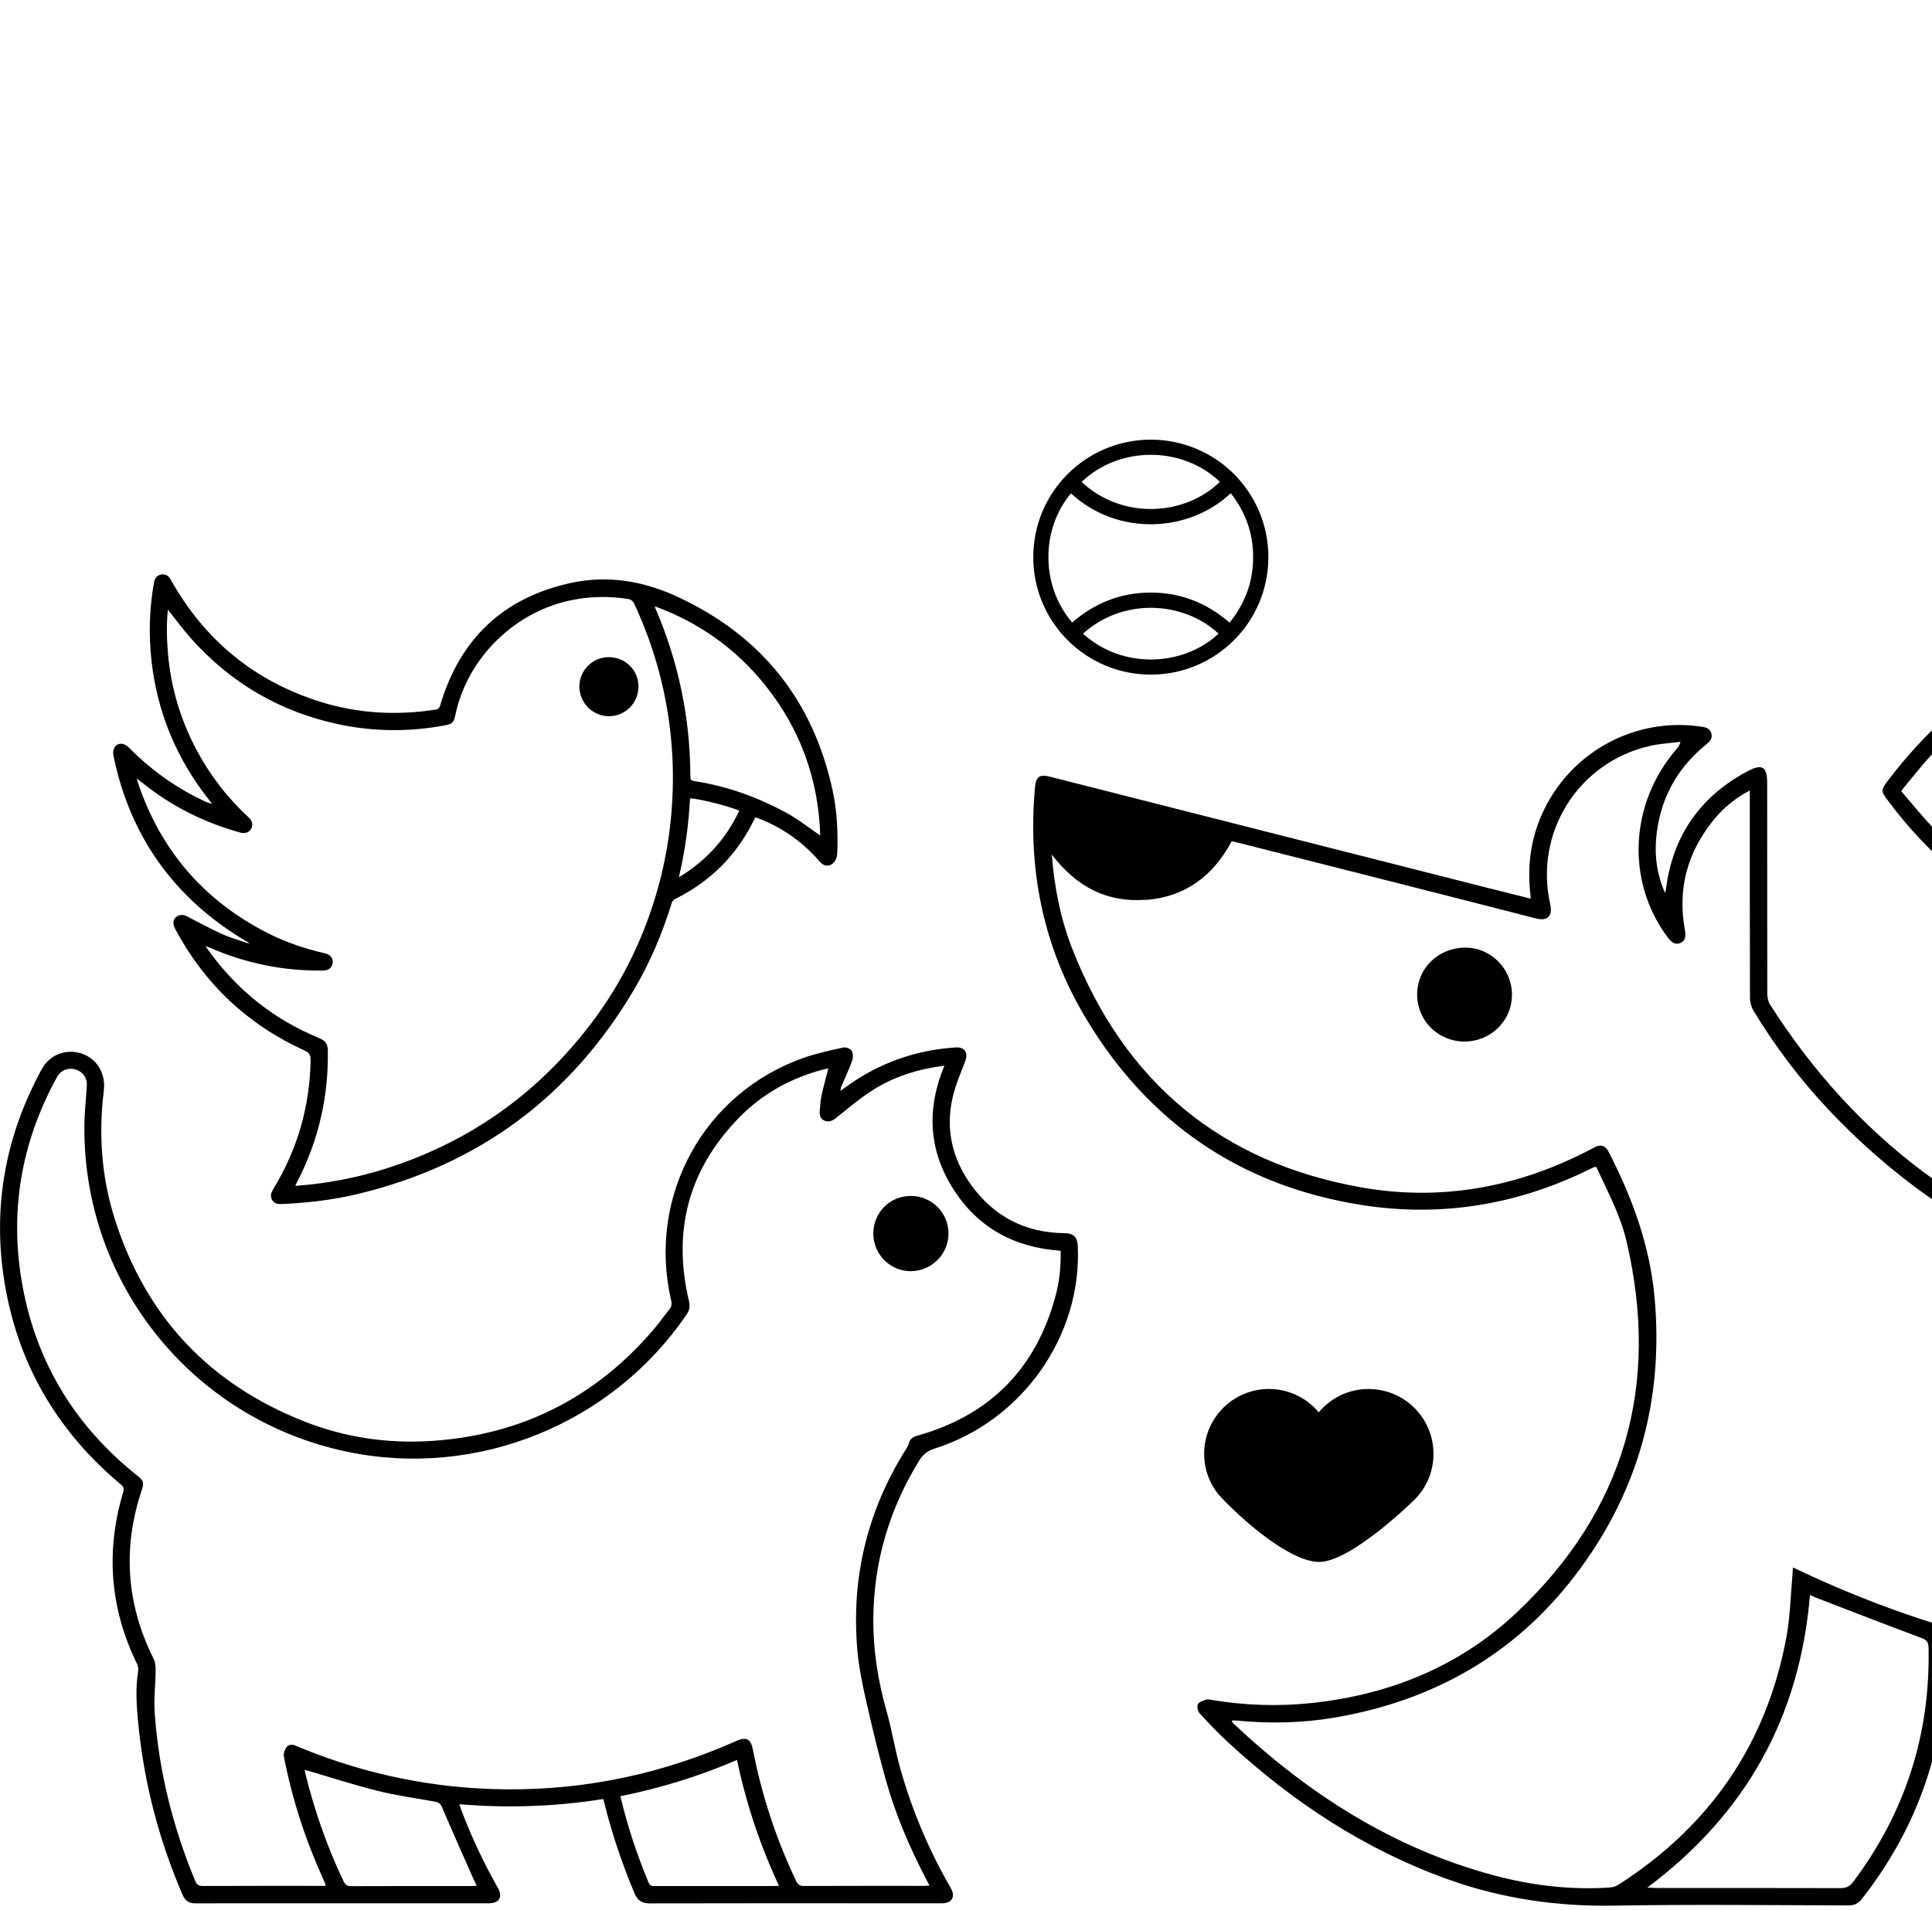
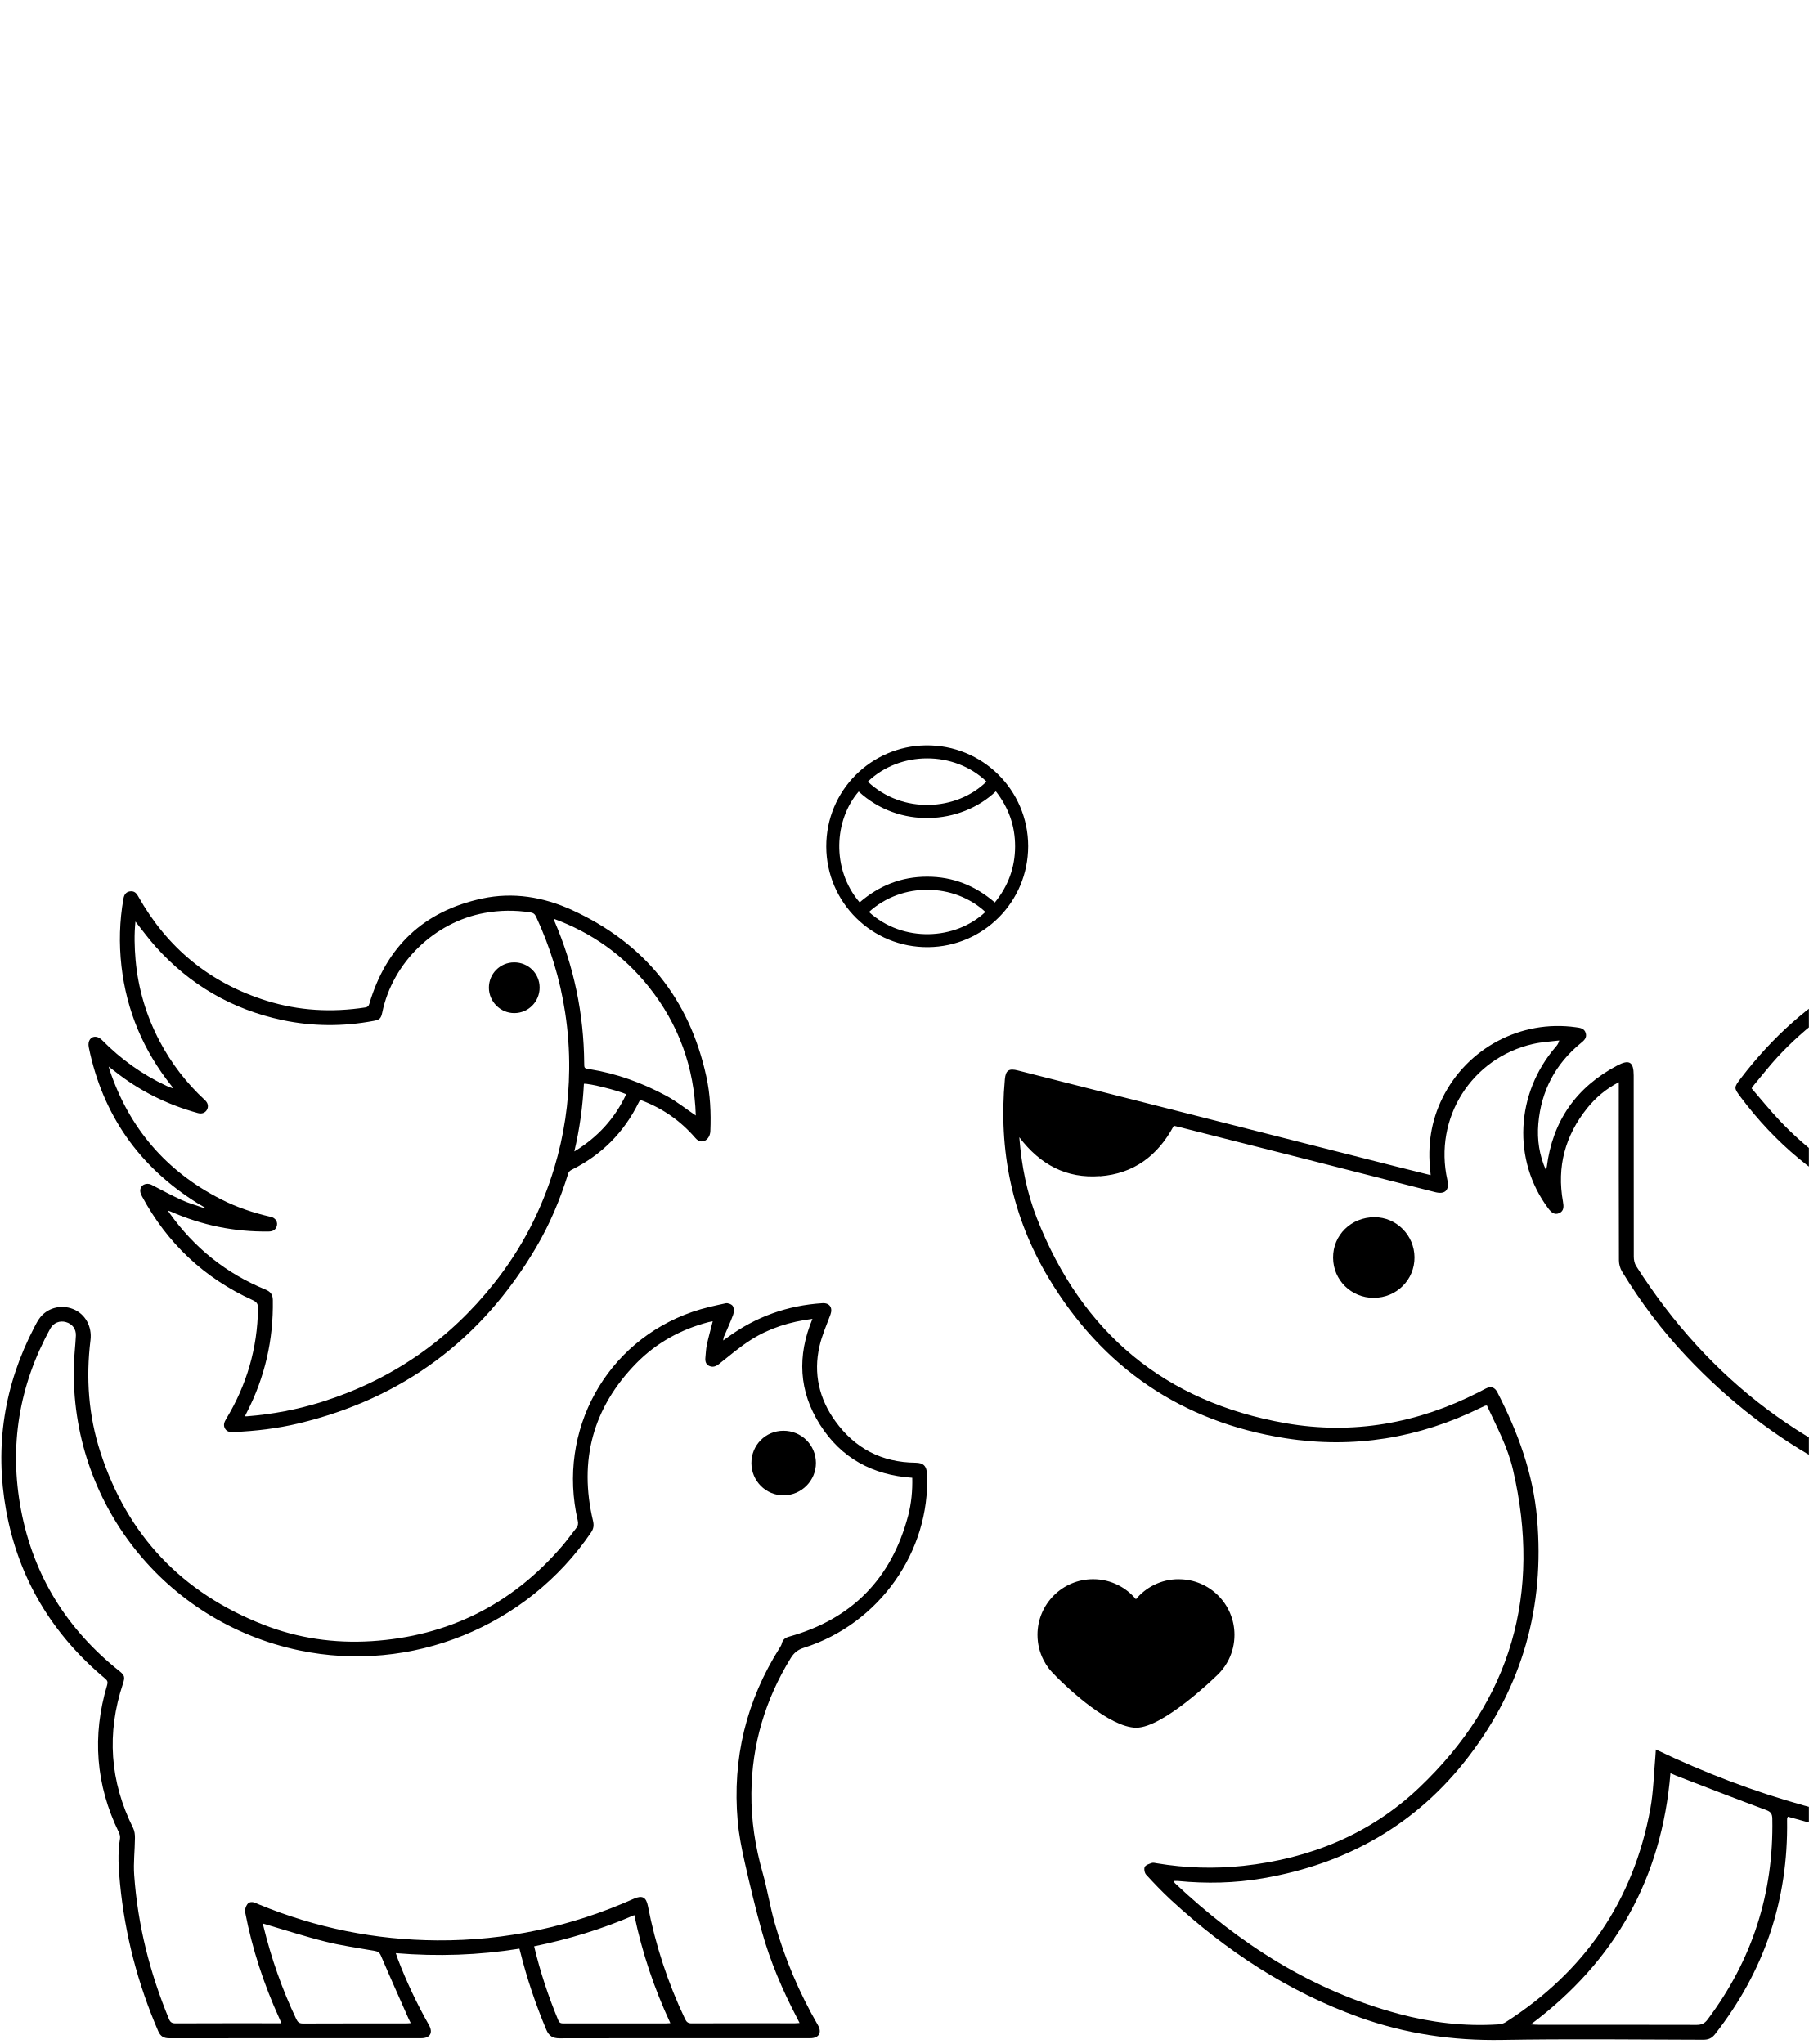
- <svg xmlns="http://www.w3.org/2000/svg" xmlns:xlink="http://www.w3.org/1999/xlink" version="1.1" id="a" x="0px" y="0px" viewBox="0 0 344 340.11" style="enable-background:new 0 0 344 340.11;" xml:space="preserve">
+ <svg xmlns="http://www.w3.org/2000/svg" xmlns:xlink="http://www.w3.org/1999/xlink" version="1.1" id="a" x="0px" y="0px" viewBox="0 0 375 423.85" style="enable-background:new 0 0 375 423.85;" xml:space="preserve">
  <style type="text/css">
- 	.st0{clip-path:url(#SVGID_00000034068780428262011100000013435575418473012619_);}
+ 	.st0{clip-path:url(#SVGID_00000016059317166326386980000014980216725258805434_);}
</style>
  <g>
    <defs>
-       <rect id="SVGID_1_" x="-31" y="-154.11" width="375" height="812" />
+       <rect id="SVGID_1_" y="-213.72" width="375" height="812" />
    </defs>
-     <clipPath id="SVGID_00000088828347543373700520000015820428299815222711_">
+     <clipPath id="SVGID_00000029723853289362638060000015111960292513788327_">
      <use xlink:href="#SVGID_1_" style="overflow:visible;" />
    </clipPath>
-     <path style="clip-path:url(#SVGID_00000088828347543373700520000015820428299815222711_);" d="M243.69,247.36   c-1.85,0-3.59,0.43-5.14,1.2c-1.44,0.72-2.72,1.73-3.74,2.96c-1-1.2-2.24-2.2-3.65-2.91c-1.57-0.8-3.34-1.25-5.22-1.25   c-6.37,0-11.54,5.17-11.54,11.54c0,1.88,0.45,3.66,1.25,5.22c0.31,0.61,0.68,1.19,1.09,1.74c0.64,0.85,2.75,2.92,3.58,3.64   c0,0,8.95,8.66,14.57,8.66s16.53-10.67,16.53-10.67c0.3-0.27,0.59-0.56,0.86-0.86c0.7-0.77,1.29-1.64,1.76-2.58   c0.77-1.55,1.2-3.29,1.2-5.14c0-6.37-5.17-11.54-11.54-11.54L243.69,247.36z" />
-     <g style="clip-path:url(#SVGID_00000088828347543373700520000015820428299815222711_);">
-       <path d="M296.63,158.36c1.2-9.56,6.12-16.55,14.6-21.05c2.52-1.33,3.42-0.76,3.42,2.05c0,12.53,0,25.07,0.02,37.6    c0,0.65,0.15,1.41,0.5,1.95c15.13,23.73,36.13,39.66,63.29,47.26c15.75,4.41,31.77,5.17,47.8,2.05    c32.71-6.38,57.45-24.18,74.23-52.94c6.23-10.68,10.19-22.25,12.29-34.45c0.18-1.06,0.54-1.87,1.78-1.79    c0.98,0.06,1.48,0.92,1.39,2.28c-0.17,2.6-0.17,5.23-0.55,7.8c-1.21,8.07-2.2,16.19-3.92,24.15    c-4.79,22.09-13.15,42.74-25.64,61.66c-0.35,0.54-0.56,1.28-0.56,1.92c-0.03,11.23-0.03,22.46-0.02,33.68    c0,0.6,0.05,1.22,0.18,1.81c2.57,11.37,3.39,22.86,2.38,34.48c-0.91,10.56-3.34,20.75-7.12,30.63c-0.52,1.36-1.29,1.89-2.81,1.88    c-14.84-0.06-29.68-0.03-44.51-0.03c-11.88,0-23.76,0-35.64,0c-0.49,0-0.98,0-1.63,0c6.15-12.61,9.79-25.62,10.81-39.46    c-10.38,0.57-20.51,0.32-30.6-0.82c-10.07-1.14-19.98-3.14-29.7-5.95c-0.08,0.18-0.14,0.25-0.15,0.34    c-0.02,0.13-0.02,0.26-0.02,0.39c0.26,16.54-4.72,31.31-14.91,44.34c-0.69,0.89-1.4,1.2-2.51,1.19    c-13.88-0.04-27.77-0.2-41.65,0.04c-10.22,0.18-20.09-1.27-29.67-4.72c-14.75-5.31-27.56-13.76-39.03-24.35    c-1.78-1.65-3.47-3.42-5.11-5.21c-0.32-0.35-0.48-1.2-0.28-1.6c0.22-0.42,0.93-0.63,1.47-0.82c0.3-0.1,0.69,0.02,1.03,0.07    c5.96,1,11.94,1.18,17.94,0.53c13.87-1.51,26.32-6.6,36.42-16.19c19.12-18.13,25.46-40.3,19.47-65.98    c-1.1-4.73-3.41-8.96-5.4-13.29c-0.22,0.03-0.31,0.02-0.38,0.05c-0.28,0.12-0.56,0.25-0.83,0.38    c-12.87,6.34-26.46,8.58-40.59,6.35c-21.47-3.39-37.9-14.6-49.07-33.23c-7.59-12.67-10.41-26.52-9.06-41.21    c0.17-1.88,0.86-2.29,2.69-1.82c11.14,2.83,22.27,5.67,33.41,8.49c14.96,3.8,29.93,7.6,44.89,11.4c2.38,0.6,4.76,1.19,7.28,1.82    c-0.03-0.4-0.04-0.61-0.07-0.81c-0.61-5.32,0.14-10.41,2.53-15.22c5.11-10.33,16.25-16.23,27.62-14.64    c0.84,0.12,1.79,0.18,2.08,1.25c0.26,0.98-0.38,1.51-1.04,2.05c-5.28,4.33-8.22,9.92-8.8,16.71c-0.28,3.32,0.2,6.54,1.59,9.65    c0.05-0.23,0.12-0.46,0.15-0.7L296.63,158.36z M203.99,160.24c-6.9,0.53-12.37-2.34-16.71-8.06c0.47,6.02,1.59,11.55,3.65,16.81    c9.3,23.71,26.48,38.09,51.58,42.49c13.93,2.44,27.35,0.04,39.99-6.42c0.5-0.26,1-0.52,1.51-0.78c1.06-0.54,1.85-0.24,2.38,0.79    c4.25,8.25,7.41,16.82,8.23,26.17c1.61,18.28-3.05,34.79-14.16,49.32c-10.79,14.12-25.26,22.31-42.71,25.3    c-5.82,1-11.68,1.13-17.55,0.55c-0.26-0.03-0.52,0-0.88,0c0.09,0.19,0.12,0.36,0.22,0.45c13.36,12.6,28.45,22.27,46.35,27.09    c6.76,1.82,13.65,2.65,20.66,2.2c0.53-0.03,1.12-0.18,1.57-0.47c16.33-10.46,26.48-25.14,29.98-44.26    c0.65-3.57,0.72-7.25,1.05-10.88c0.04-0.38,0.05-0.77,0.09-1.4c40.69,19.51,82.69,22.93,126.17,11.02    c0.66,15.94-2.05,31.17-8,46.08h1.57c12.49,0,24.98-0.02,37.47,0.03c1.11,0,1.58-0.36,1.95-1.37c5.59-15.22,7.87-30.89,6.3-47.04    c-0.49-5-1.53-9.95-2.31-14.93c-0.11-0.68-0.17-1.38-0.17-2.08c-0.01-11.53-0.03-23.06,0.03-34.59c0-0.89,0.31-1.9,0.8-2.64    c12.36-18.63,20.55-38.99,25.41-60.74c0.87-3.9,1.55-7.83,2.11-11.83c-0.41,0.99-0.82,1.97-1.22,2.96    c-6.58,16.42-16.62,30.39-29.94,41.98c-15.24,13.26-32.84,21.71-52.71,25.35c-12.21,2.24-24.48,2.4-36.75,0.46    c-25.34-4.01-46.73-15.51-64.32-34.13c-5.09-5.39-9.54-11.29-13.39-17.63c-0.4-0.66-0.65-1.53-0.65-2.31    c-0.04-11.75-0.03-23.5-0.03-35.25v-1.71c-2.68,1.4-4.78,3.19-6.53,5.36c-4.59,5.7-6.35,12.17-5.04,19.42    c0.17,0.95,0.24,1.92-0.78,2.37c-1,0.44-1.68-0.19-2.28-1c-7.44-9.95-6.8-23.82,1.57-33.5c0.28-0.32,0.54-0.64,0.72-1.31    c-1.82,0.23-3.67,0.32-5.45,0.73c-12.74,2.9-20.62,15.41-17.75,28.19c0.46,2.06-0.41,3.08-2.54,2.53    c-17.56-4.51-35.13-8.95-52.71-13.41c-0.46-0.12-0.92-0.22-1.46-0.34c-3.33,6.24-8.33,9.93-15.3,10.46L203.99,160.24z     M293.32,336.15c0.73,0.04,1.18,0.08,1.64,0.08c10.92,0,21.83-0.01,32.75,0.02c1.02,0,1.66-0.31,2.27-1.13    c9.26-12.34,13.71-26.21,13.41-41.62c-0.02-1.02-0.3-1.45-1.31-1.82c-6.21-2.3-12.38-4.71-18.57-7.09    c-0.36-0.14-0.7-0.31-1.24-0.54C320.47,305.78,310.86,323.02,293.32,336.15L293.32,336.15z M433.7,296.25    c-7.47,1.63-15.02,2.74-22.64,3.31c-0.64,0.05-1.04,0.15-1.1,0.93c-0.94,12.2-3.9,23.9-8.74,35.13c-0.05,0.11-0.05,0.25-0.11,0.52    c0.44,0.03,0.85,0.09,1.25,0.09c10.09,0,20.19-0.01,30.28,0.03c0.98,0,1.44-0.28,1.81-1.2c3.67-9.19,6.2-18.66,7.17-28.52    c0.4-4.01,0.61-8.04,0.93-12.3C439.35,294.97,436.53,295.65,433.7,296.25L433.7,296.25z" />
-       <path d="M260.75,185.48c4.72,0.01,8.49-3.73,8.46-8.4c-0.03-4.58-3.76-8.32-8.29-8.32c-4.84,0-8.63,3.71-8.59,8.42    c0.04,4.64,3.75,8.29,8.42,8.31V185.48z" />
+     <path style="clip-path:url(#SVGID_00000029723853289362638060000015111960292513788327_);" d="M244.37,327.46   c-1.85,0-3.59,0.43-5.14,1.2c-1.44,0.72-2.72,1.73-3.74,2.96c-1-1.2-2.24-2.2-3.65-2.91c-1.57-0.8-3.34-1.25-5.22-1.25   c-6.37,0-11.54,5.17-11.54,11.54c0,1.88,0.45,3.66,1.25,5.22c0.31,0.61,0.68,1.19,1.09,1.74c0.64,0.85,2.75,2.92,3.58,3.64   c0,0,8.95,8.66,14.57,8.66s16.53-10.67,16.53-10.67c0.3-0.27,0.59-0.56,0.86-0.86c0.7-0.77,1.29-1.64,1.76-2.58   c0.77-1.55,1.2-3.29,1.2-5.14c0-6.37-5.17-11.54-11.54-11.54L244.37,327.46z" />
+     <g style="clip-path:url(#SVGID_00000029723853289362638060000015111960292513788327_);">
+       <path d="M320.66,242c1.2-9.56,6.12-16.55,14.6-21.05c2.52-1.33,3.42-0.76,3.42,2.05c0,12.53,0,25.07,0.02,37.6    c0,0.65,0.15,1.41,0.5,1.95c15.13,23.73,36.13,39.66,63.29,47.26c15.75,4.41,31.77,5.17,47.8,2.05    c32.71-6.38,57.45-24.18,74.23-52.94c6.23-10.68,10.19-22.25,12.29-34.45c0.18-1.06,0.54-1.87,1.78-1.79    c0.98,0.06,1.48,0.92,1.39,2.28c-0.17,2.6-0.17,5.23-0.55,7.8c-1.21,8.07-2.2,16.19-3.92,24.15    c-4.79,22.09-13.15,42.74-25.64,61.66c-0.35,0.54-0.56,1.28-0.56,1.92c-0.03,11.23-0.03,22.46-0.02,33.68    c0,0.6,0.05,1.22,0.18,1.81c2.57,11.37,3.39,22.86,2.38,34.48c-0.91,10.56-3.34,20.75-7.12,30.63c-0.52,1.36-1.29,1.89-2.81,1.88    c-14.84-0.06-29.68-0.03-44.51-0.03c-11.88,0-23.76,0-35.64,0c-0.49,0-0.98,0-1.63,0c6.15-12.61,9.79-25.62,10.81-39.46    c-10.38,0.57-20.51,0.32-30.6-0.82c-10.07-1.14-19.98-3.14-29.7-5.95c-0.08,0.18-0.14,0.25-0.15,0.34    c-0.02,0.13-0.02,0.26-0.02,0.39c0.26,16.54-4.72,31.31-14.91,44.34c-0.69,0.89-1.4,1.2-2.51,1.19    c-13.88-0.04-27.77-0.2-41.65,0.04c-10.22,0.18-20.09-1.27-29.67-4.72c-14.75-5.31-27.56-13.76-39.03-24.35    c-1.78-1.65-3.47-3.42-5.11-5.21c-0.32-0.35-0.48-1.2-0.28-1.6c0.22-0.42,0.93-0.63,1.47-0.82c0.3-0.1,0.69,0.02,1.03,0.07    c5.96,1,11.94,1.18,17.94,0.53c13.87-1.51,26.32-6.6,36.42-16.19c19.12-18.13,25.46-40.3,19.47-65.98    c-1.1-4.73-3.41-8.96-5.4-13.29c-0.22,0.03-0.31,0.02-0.38,0.05c-0.28,0.12-0.56,0.25-0.83,0.38    c-12.87,6.34-26.46,8.58-40.59,6.35c-21.47-3.39-37.9-14.6-49.07-33.23c-7.59-12.67-10.41-26.52-9.06-41.21    c0.17-1.88,0.86-2.29,2.69-1.82c11.14,2.83,22.27,5.67,33.41,8.49c14.96,3.8,29.93,7.6,44.89,11.4c2.38,0.6,4.76,1.19,7.28,1.82    c-0.03-0.4-0.04-0.61-0.07-0.81c-0.61-5.32,0.14-10.41,2.53-15.22c5.11-10.33,16.25-16.23,27.62-14.64    c0.84,0.12,1.79,0.18,2.08,1.25c0.26,0.98-0.38,1.51-1.04,2.05c-5.28,4.33-8.22,9.92-8.8,16.71c-0.28,3.32,0.2,6.54,1.59,9.65    c0.05-0.23,0.12-0.46,0.15-0.7L320.66,242z M228.02,243.88c-6.9,0.53-12.37-2.34-16.71-8.06c0.47,6.02,1.59,11.55,3.65,16.81    c9.3,23.71,26.48,38.09,51.58,42.49c13.93,2.44,27.35,0.04,39.99-6.42c0.5-0.26,1-0.52,1.51-0.78c1.06-0.54,1.85-0.24,2.38,0.79    c4.25,8.25,7.41,16.82,8.23,26.17c1.61,18.28-3.05,34.79-14.16,49.32c-10.79,14.12-25.26,22.31-42.71,25.3    c-5.82,1-11.68,1.13-17.55,0.55c-0.26-0.03-0.52,0-0.88,0c0.09,0.19,0.12,0.36,0.22,0.45c13.36,12.6,28.45,22.27,46.35,27.09    c6.76,1.82,13.65,2.65,20.66,2.2c0.53-0.03,1.12-0.18,1.57-0.47c16.33-10.46,26.48-25.14,29.98-44.26    c0.65-3.57,0.72-7.25,1.05-10.88c0.04-0.38,0.05-0.77,0.09-1.4c40.69,19.51,82.69,22.93,126.17,11.02    c0.66,15.94-2.05,31.17-8,46.08h1.57c12.49,0,24.98-0.02,37.47,0.03c1.11,0,1.58-0.36,1.95-1.37c5.59-15.22,7.87-30.89,6.3-47.04    c-0.49-5-1.53-9.95-2.31-14.93c-0.11-0.68-0.17-1.38-0.17-2.08c-0.01-11.53-0.03-23.06,0.03-34.59c0-0.89,0.31-1.9,0.8-2.64    c12.36-18.63,20.55-38.99,25.41-60.74c0.87-3.9,1.55-7.83,2.11-11.83c-0.41,0.99-0.82,1.97-1.22,2.96    c-6.58,16.42-16.62,30.39-29.94,41.98c-15.24,13.26-32.84,21.71-52.71,25.35c-12.21,2.24-24.48,2.4-36.75,0.46    c-25.34-4.01-46.73-15.51-64.32-34.13c-5.09-5.39-9.54-11.29-13.39-17.63c-0.4-0.66-0.65-1.53-0.65-2.31    c-0.04-11.75-0.03-23.5-0.03-35.25v-1.71c-2.68,1.4-4.78,3.19-6.53,5.36c-4.59,5.7-6.35,12.17-5.04,19.42    c0.17,0.95,0.24,1.92-0.78,2.37c-1,0.44-1.68-0.19-2.28-1c-7.44-9.95-6.8-23.82,1.57-33.5c0.28-0.32,0.54-0.64,0.72-1.31    c-1.82,0.23-3.67,0.32-5.45,0.73c-12.74,2.9-20.62,15.41-17.75,28.19c0.46,2.06-0.41,3.08-2.54,2.53    c-17.56-4.51-35.13-8.95-52.71-13.41c-0.46-0.12-0.92-0.22-1.46-0.34c-3.33,6.24-8.33,9.93-15.3,10.46L228.02,243.88z     M317.35,419.79c0.73,0.04,1.18,0.08,1.64,0.08c10.92,0,21.83-0.01,32.75,0.02c1.02,0,1.66-0.31,2.27-1.13    c9.26-12.34,13.71-26.21,13.41-41.62c-0.02-1.02-0.3-1.45-1.31-1.82c-6.21-2.3-12.38-4.71-18.57-7.09    c-0.36-0.14-0.7-0.31-1.24-0.54C344.5,389.42,334.89,406.66,317.35,419.79L317.35,419.79z M457.73,379.89    c-7.47,1.63-15.02,2.74-22.64,3.31c-0.64,0.05-1.04,0.15-1.1,0.93c-0.94,12.2-3.9,23.9-8.74,35.13c-0.05,0.11-0.05,0.25-0.11,0.52    c0.44,0.03,0.85,0.09,1.25,0.09c10.09,0,20.19-0.01,30.28,0.03c0.98,0,1.44-0.28,1.81-1.2c3.67-9.19,6.2-18.66,7.17-28.52    c0.4-4.01,0.61-8.04,0.93-12.3C463.38,378.61,460.56,379.29,457.73,379.89L457.73,379.89z" />
+       <path d="M284.78,269.12c4.72,0.01,8.49-3.73,8.46-8.4c-0.03-4.58-3.76-8.32-8.29-8.32c-4.84,0-8.63,3.71-8.59,8.42    c0.04,4.64,3.75,8.29,8.42,8.31V269.12z" />
    </g>
-     <g style="clip-path:url(#SVGID_00000088828347543373700520000015820428299815222711_);">
-       <path d="M455.3,134.11c4.55-7.95,7.47-16.45,8.59-25.54c0.32-2.58,0.43-5.19,0.61-7.79c0.04-0.58,0.24-1.04,0.75-1.34    c0.77-0.45,1.54-0.21,2.19,0.72c10.9,15.47,15.23,32.62,13.07,51.4c-0.94,8.23-3.36,16.04-7.06,23.45c-1.75,3.5-3.76,6.83-6.04,10    c-0.53,0.74-1.17,1-1.88,0.75c-0.66-0.23-1.01-0.77-1-1.64c0.08-4.08-0.09-8.15-0.69-12.19c-1.19-8-3.64-15.59-7.48-22.7    c-1.08-2-2.28-3.94-3.48-5.99c-0.26,0.33-0.42,0.53-0.57,0.73c-3.63,4.69-7.75,8.93-12.44,12.56    c-16.15,12.5-34.39,17.49-54.65,15.04c-7.83-0.95-15.27-3.24-22.35-6.71c-10.63-5.21-19.46-12.59-26.55-22.06    c-1.49-1.99-1.52-2.01,0-4c13.17-17.24,30.5-27.08,52.12-29.2c8.27-0.81,16.45-0.12,24.49,1.97c13.7,3.56,25.4,10.53,35.07,20.86    c1.68,1.79,3.23,3.7,4.89,5.62c0.79-1.29,1.62-2.59,2.39-3.93L455.3,134.11z M379.64,140.79c-0.2,9.58-4.49,17.09-12.04,22.84    c25.72,11.47,62.3,5.9,83.34-22.9c-18.92-26.4-54.14-35.06-82.35-23.27c7.32,6.07,11.25,13.76,11.04,23.34L379.64,140.79z     M344.29,147.54c5.58,5.91,12.05,10.67,19.32,14.32c0.41,0.2,0.7,0.23,1.1-0.04c6.45-4.26,10.53-10.14,11.58-17.83    c1.4-10.23-2.23-18.47-10.44-24.72c-0.44-0.34-0.79-0.33-1.27-0.1c-7.84,3.81-14.76,8.87-20.68,15.26    c-1.71,1.85-3.25,3.85-4.87,5.78c-0.15,0.18-0.27,0.38-0.5,0.7c1.91,2.21,3.75,4.5,5.76,6.62L344.29,147.54z M467.31,105.43    c-0.11,0.96-0.21,1.81-0.31,2.66c-1.18,10.07-4.37,19.46-9.49,28.2c-0.77,1.32-1.61,2.6-2.45,3.88c-0.25,0.37-0.28,0.63-0.01,1.02    c5.75,8.45,9.58,17.71,11.35,27.78c0.57,3.22,0.75,6.5,1.11,9.75c0.02,0.14,0.02,0.29,0.04,0.58    C481.57,157.36,481.59,127.48,467.31,105.43L467.31,105.43z" />
-       <path d="M352.6,136.74c0.01,3.23,2.62,5.84,5.84,5.84c3.24,0,5.86-2.64,5.84-5.9c-0.01-3.23-2.62-5.83-5.84-5.84    C355.2,130.84,352.58,133.47,352.6,136.74L352.6,136.74z" />
+     <g style="clip-path:url(#SVGID_00000029723853289362638060000015111960292513788327_);">
+       <path d="M479.89,218.88c4.55-7.95,7.47-16.45,8.59-25.54c0.32-2.58,0.43-5.19,0.61-7.79c0.04-0.58,0.24-1.04,0.75-1.34    c0.77-0.45,1.54-0.21,2.19,0.72c10.9,15.47,15.23,32.62,13.07,51.4c-0.94,8.23-3.36,16.04-7.06,23.45c-1.75,3.5-3.76,6.83-6.04,10    c-0.53,0.74-1.17,1-1.88,0.75c-0.66-0.23-1.01-0.77-1-1.64c0.08-4.08-0.09-8.15-0.69-12.19c-1.19-8-3.64-15.59-7.48-22.7    c-1.08-2-2.28-3.94-3.48-5.99c-0.26,0.33-0.42,0.53-0.57,0.73c-3.63,4.69-7.75,8.93-12.44,12.56    c-16.15,12.5-34.39,17.49-54.65,15.04c-7.83-0.95-15.27-3.24-22.35-6.71c-10.63-5.21-19.46-12.59-26.55-22.06    c-1.49-1.99-1.52-2.01,0-4c13.17-17.24,30.5-27.08,52.12-29.2c8.27-0.81,16.45-0.12,24.49,1.97c13.7,3.56,25.4,10.53,35.07,20.86    c1.68,1.79,3.23,3.7,4.89,5.62c0.79-1.29,1.62-2.59,2.39-3.93L479.89,218.88z M404.23,225.56c-0.2,9.58-4.49,17.09-12.04,22.84    c25.72,11.47,62.3,5.9,83.34-22.9c-18.92-26.4-54.14-35.06-82.35-23.27c7.32,6.07,11.25,13.76,11.04,23.34L404.23,225.56z     M368.88,232.31c5.58,5.91,12.05,10.67,19.32,14.32c0.41,0.2,0.7,0.23,1.1-0.04c6.45-4.26,10.53-10.14,11.58-17.83    c1.4-10.23-2.23-18.47-10.44-24.72c-0.44-0.34-0.79-0.33-1.27-0.1c-7.84,3.81-14.76,8.87-20.68,15.26    c-1.71,1.85-3.25,3.85-4.87,5.78c-0.15,0.18-0.27,0.38-0.5,0.7c1.91,2.21,3.75,4.5,5.76,6.62L368.88,232.31z M491.9,190.2    c-0.11,0.96-0.21,1.81-0.31,2.66c-1.18,10.07-4.37,19.46-9.49,28.2c-0.77,1.32-1.61,2.6-2.45,3.88c-0.25,0.37-0.28,0.63-0.01,1.02    c5.75,8.45,9.58,17.71,11.35,27.78c0.57,3.22,0.75,6.5,1.11,9.75c0.02,0.14,0.02,0.29,0.04,0.58    C506.16,242.13,506.18,212.25,491.9,190.2L491.9,190.2z" />
+       <path d="M377.19,221.51c0.01,3.23,2.62,5.84,5.84,5.84c3.24,0,5.86-2.64,5.84-5.9c-0.01-3.23-2.62-5.83-5.84-5.84    C379.79,215.61,377.17,218.24,377.19,221.51L377.19,221.51z" />
    </g>
-     <g style="clip-path:url(#SVGID_00000088828347543373700520000015820428299815222711_);">
-       <path d="M149.64,194.27c0.37-0.26,0.64-0.44,0.89-0.63c5.87-4.3,12.44-6.65,19.7-7.11c1.49-0.09,2.18,0.95,1.66,2.36    c-0.81,2.18-1.77,4.34-2.28,6.6c-1.29,5.63-0.06,10.87,3.29,15.51c4.05,5.63,9.63,8.55,16.62,8.61c1.64,0.02,2.32,0.68,2.39,2.38    c0.69,16.02-9.95,31.07-25.51,35.99c-1.28,0.4-2.08,1.06-2.76,2.17c-5.27,8.59-8.04,17.88-8.14,27.97    c-0.06,5.64,0.8,11.11,2.33,16.52c0.97,3.4,1.51,6.91,2.47,10.31c2.1,7.47,5.1,14.57,8.99,21.29c0.89,1.54,0.21,2.71-1.59,2.71    c-5.14,0.01-10.27,0-15.41,0c-12.19,0-24.38-0.01-36.57,0.02c-1.39,0-2.18-0.47-2.74-1.79c-2.22-5.28-4.04-10.68-5.42-16.24    c-0.04-0.15-0.08-0.3-0.15-0.56c-8.47,1.36-16.95,1.65-25.63,0.93c0.17,0.49,0.29,0.87,0.43,1.24c1.8,4.71,3.94,9.25,6.43,13.64    c0.92,1.62,0.27,2.76-1.59,2.76c-17.42,0-34.85,0-52.27,0.01c-1.11,0-1.79-0.42-2.25-1.47c-4.23-9.8-6.89-19.99-7.92-30.61    c-0.3-3.11-0.52-6.21,0-9.33c0.07-0.41-0.05-0.91-0.24-1.29c-4.8-9.85-5.57-20.03-2.44-30.51c0.19-0.62,0.11-0.95-0.41-1.38    C10.54,255.19,3.56,243.61,1,229.51c-2.41-13.3-0.42-25.99,5.84-37.99c0.3-0.57,0.59-1.16,0.96-1.69c1.56-2.31,4.51-3.1,7.06-2.09    c2.59,1.02,3.97,3.68,3.63,6.44c-0.98,7.87-0.41,15.64,2.04,23.21c5.59,17.29,16.92,29.21,33.82,35.82    c7.18,2.81,14.7,3.89,22.37,3.41c15.9-1.01,29.09-7.58,39.5-19.67c1.04-1.2,1.95-2.51,2.95-3.75c0.4-0.5,0.48-0.96,0.33-1.61    c-4.31-18.6,5.85-37.08,23.8-43.27c2.23-0.77,4.56-1.27,6.87-1.77c0.45-0.1,1.27,0.21,1.48,0.58c0.27,0.47,0.27,1.25,0.07,1.79    c-0.57,1.58-1.3,3.1-1.95,4.65c-0.07,0.17-0.06,0.37-0.12,0.7L149.64,194.27z M57.92,335.87c0.03-0.16,0.06-0.24,0.04-0.29    c-0.09-0.24-0.2-0.48-0.31-0.71c-3.22-7.08-5.63-14.41-7.1-22.05c-0.1-0.51,0.13-1.21,0.45-1.65c0.42-0.57,1.13-0.54,1.78-0.23    c0.2,0.1,0.42,0.18,0.63,0.27c11.83,4.87,24.15,7.37,36.94,7.45c14.22,0.09,27.82-2.85,40.8-8.64c1.71-0.76,2.54-0.32,2.89,1.49    c1.58,8.15,4.14,15.97,7.71,23.47c0.31,0.64,0.65,0.9,1.38,0.89c7.15-0.03,14.3-0.02,21.46-0.02c0.27,0,0.54-0.03,0.9-0.05    c-0.21-0.42-0.36-0.74-0.53-1.05c-3.02-5.77-5.57-11.74-7.31-18.02c-1.3-4.69-2.44-9.42-3.51-14.17    c-0.64-2.84-1.22-5.73-1.48-8.63c-1.14-12.96,1.77-24.96,8.73-35.97c0.17-0.27,0.35-0.56,0.42-0.87c0.2-0.84,0.75-1.2,1.54-1.42    c13.01-3.65,21.21-12.05,24.65-25.09c0.67-2.54,0.91-5.16,0.85-7.84c-8.21-0.56-14.72-4.07-19.12-11    c-4.4-6.92-4.78-14.28-1.57-21.96c-4.7,0.6-8.9,1.92-12.68,4.3c-2.35,1.48-4.48,3.31-6.66,5.04c-0.66,0.53-1.29,0.76-2.04,0.44    c-0.73-0.31-0.89-0.99-0.82-1.72c0.09-0.9,0.12-1.82,0.31-2.71c0.35-1.6,0.79-3.17,1.22-4.85c-0.31,0.06-0.59,0.1-0.86,0.17    c-5.75,1.51-10.82,4.29-14.98,8.53c-9.02,9.21-11.96,20.16-8.98,32.7c0.21,0.89,0.13,1.6-0.39,2.37    c-13.32,19.6-37.36,29.33-60.51,24.48c-27.92-5.85-47.55-30.72-46.72-59.23c0.06-2.01,0.31-4.01,0.41-6.02    c0.07-1.4-0.75-2.46-2.06-2.83c-1.28-0.37-2.59,0.15-3.24,1.34c-6.5,11.8-8.58,24.37-6.08,37.59c2.59,13.67,9.52,24.78,20.4,33.44    c1.1,0.87,1.19,1.25,0.74,2.61c-3.42,10.28-2.72,20.26,2.12,29.96c0.3,0.6,0.38,1.36,0.37,2.04c-0.02,2.56-0.34,5.13-0.16,7.67    c0.73,10.35,3.24,20.29,7.21,29.88c0.28,0.68,0.64,0.89,1.37,0.89c6.96-0.03,13.91-0.02,20.87-0.02h0.92L57.92,335.87z     M131.23,313.42c-6.74,2.92-13.65,5.02-20.77,6.47c1.27,5.33,2.95,10.4,5.01,15.35c0.27,0.65,0.68,0.64,1.22,0.64    c7.01,0,14.03,0,21.04,0c0.28,0,0.56-0.03,0.97-0.05c-3.36-7.21-5.84-14.6-7.47-22.4V313.42z M54.27,315.17    c0,0.09,0,0.29,0.05,0.47c1.63,6.69,3.88,13.15,6.84,19.37c0.31,0.64,0.64,0.89,1.38,0.89c7.11-0.03,14.23-0.02,21.34-0.02    c0.31,0,0.61-0.03,1-0.06c-0.19-0.39-0.34-0.67-0.47-0.96c-1.91-4.33-3.85-8.65-5.7-13c-0.29-0.69-0.66-0.91-1.31-1.02    c-3.41-0.61-6.85-1.08-10.2-1.92c-4.32-1.08-8.57-2.47-12.92-3.74L54.27,315.17z" />
-       <path d="M155.5,219.7c-0.02-3.73,2.94-6.72,6.64-6.72c3.73,0,6.71,2.94,6.74,6.65c0.03,3.67-2.98,6.72-6.67,6.75    S155.51,223.41,155.5,219.7z" />
+     <g style="clip-path:url(#SVGID_00000029723853289362638060000015111960292513788327_);">
+       <path d="M149.91,277.97c0.37-0.26,0.64-0.44,0.89-0.63c5.87-4.3,12.44-6.65,19.7-7.11c1.49-0.09,2.18,0.95,1.66,2.36    c-0.81,2.18-1.77,4.34-2.28,6.6c-1.29,5.63-0.06,10.87,3.29,15.51c4.05,5.63,9.63,8.55,16.62,8.61c1.64,0.02,2.32,0.68,2.39,2.38    c0.69,16.02-9.95,31.07-25.51,35.99c-1.28,0.4-2.08,1.06-2.76,2.17c-5.27,8.59-8.04,17.88-8.14,27.97    c-0.06,5.64,0.8,11.11,2.33,16.52c0.97,3.4,1.51,6.91,2.47,10.31c2.1,7.47,5.1,14.57,8.99,21.29c0.89,1.54,0.21,2.71-1.59,2.71    c-5.14,0.01-10.27,0-15.41,0c-12.19,0-24.38-0.01-36.57,0.02c-1.39,0-2.18-0.47-2.74-1.79c-2.22-5.28-4.04-10.68-5.42-16.24    c-0.04-0.15-0.08-0.3-0.15-0.56c-8.47,1.36-16.95,1.65-25.63,0.93c0.17,0.49,0.29,0.87,0.43,1.24c1.8,4.71,3.94,9.25,6.43,13.64    c0.92,1.62,0.27,2.76-1.59,2.76c-17.42,0-34.85,0-52.27,0.01c-1.11,0-1.79-0.42-2.25-1.47c-4.23-9.8-6.89-19.99-7.92-30.61    c-0.3-3.11-0.52-6.21,0-9.33c0.07-0.41-0.05-0.91-0.24-1.29c-4.8-9.85-5.57-20.03-2.44-30.51c0.19-0.62,0.11-0.95-0.41-1.38    c-10.98-9.18-17.96-20.76-20.52-34.86c-2.41-13.3-0.42-25.99,5.84-37.99c0.3-0.57,0.59-1.16,0.96-1.69    c1.56-2.31,4.51-3.1,7.06-2.09c2.59,1.02,3.97,3.68,3.63,6.44c-0.98,7.87-0.41,15.64,2.04,23.21    c5.59,17.29,16.92,29.21,33.82,35.82c7.18,2.81,14.7,3.89,22.37,3.41c15.9-1.01,29.09-7.58,39.5-19.67    c1.04-1.2,1.95-2.51,2.95-3.75c0.4-0.5,0.48-0.96,0.33-1.61c-4.31-18.6,5.85-37.08,23.8-43.27c2.23-0.77,4.56-1.27,6.87-1.77    c0.45-0.1,1.27,0.21,1.48,0.58c0.27,0.47,0.27,1.25,0.07,1.79c-0.57,1.58-1.3,3.1-1.95,4.65c-0.07,0.17-0.06,0.37-0.12,0.7    L149.91,277.97z M58.19,419.57c0.03-0.16,0.06-0.24,0.04-0.29c-0.09-0.24-0.2-0.48-0.31-0.71c-3.22-7.08-5.63-14.41-7.1-22.05    c-0.1-0.51,0.13-1.21,0.45-1.65c0.42-0.57,1.13-0.54,1.78-0.23c0.2,0.1,0.42,0.18,0.63,0.27c11.83,4.87,24.15,7.37,36.94,7.45    c14.22,0.09,27.82-2.85,40.8-8.64c1.71-0.76,2.54-0.32,2.89,1.49c1.58,8.15,4.14,15.97,7.71,23.47c0.31,0.64,0.65,0.9,1.38,0.89    c7.15-0.03,14.3-0.02,21.46-0.02c0.27,0,0.54-0.03,0.9-0.05c-0.21-0.42-0.36-0.74-0.53-1.05c-3.02-5.77-5.57-11.74-7.31-18.02    c-1.3-4.69-2.44-9.42-3.51-14.17c-0.64-2.84-1.22-5.73-1.48-8.63c-1.14-12.96,1.77-24.96,8.73-35.97    c0.17-0.27,0.35-0.56,0.42-0.87c0.2-0.84,0.75-1.2,1.54-1.42c13.01-3.65,21.21-12.05,24.65-25.09c0.67-2.54,0.91-5.16,0.85-7.84    c-8.21-0.56-14.72-4.07-19.12-11c-4.4-6.92-4.78-14.28-1.57-21.96c-4.7,0.6-8.9,1.92-12.68,4.3c-2.35,1.48-4.48,3.31-6.66,5.04    c-0.66,0.53-1.29,0.76-2.04,0.44c-0.73-0.31-0.89-0.99-0.82-1.72c0.09-0.9,0.12-1.82,0.31-2.71c0.35-1.6,0.79-3.17,1.22-4.85    c-0.31,0.06-0.59,0.1-0.86,0.17c-5.75,1.51-10.82,4.29-14.98,8.53c-9.02,9.21-11.96,20.16-8.98,32.7c0.21,0.89,0.13,1.6-0.39,2.37    c-13.32,19.6-37.36,29.33-60.51,24.48c-27.92-5.85-47.55-30.72-46.72-59.23c0.06-2.01,0.31-4.01,0.41-6.02    c0.07-1.4-0.75-2.46-2.06-2.83c-1.28-0.37-2.59,0.15-3.24,1.34c-6.5,11.8-8.58,24.37-6.08,37.59c2.59,13.67,9.52,24.78,20.4,33.44    c1.1,0.87,1.19,1.25,0.74,2.61c-3.42,10.28-2.72,20.26,2.12,29.96c0.3,0.6,0.38,1.36,0.37,2.04c-0.02,2.56-0.34,5.13-0.16,7.67    c0.73,10.35,3.24,20.29,7.21,29.88c0.28,0.68,0.64,0.89,1.37,0.89c6.96-0.03,13.91-0.02,20.87-0.02h0.92L58.19,419.57z     M131.5,397.12c-6.74,2.92-13.65,5.02-20.77,6.47c1.27,5.33,2.95,10.4,5.01,15.35c0.27,0.65,0.68,0.64,1.22,0.64    c7.01,0,14.03,0,21.04,0c0.28,0,0.56-0.03,0.97-0.05c-3.36-7.21-5.84-14.6-7.47-22.4V397.12z M54.54,398.87    c0,0.09,0,0.29,0.05,0.47c1.63,6.69,3.88,13.15,6.84,19.37c0.31,0.64,0.64,0.89,1.38,0.89c7.11-0.03,14.23-0.02,21.34-0.02    c0.31,0,0.61-0.03,1-0.06c-0.19-0.39-0.34-0.67-0.47-0.96c-1.91-4.33-3.85-8.65-5.7-13c-0.29-0.69-0.66-0.91-1.31-1.02    c-3.41-0.61-6.85-1.08-10.2-1.92c-4.32-1.08-8.57-2.47-12.92-3.74L54.54,398.87z" />
+       <path d="M155.77,303.4c-0.02-3.73,2.94-6.72,6.64-6.72c3.73,0,6.71,2.94,6.74,6.65c0.03,3.67-2.98,6.72-6.67,6.75    S155.78,307.11,155.77,303.4z" />
    </g>
-     <g style="clip-path:url(#SVGID_00000088828347543373700520000015820428299815222711_);">
-       <path d="M44.43,167.96c-0.65-0.38-1.14-0.65-1.62-0.95c-12.15-7.57-19.72-18.35-22.6-32.39c-0.27-1.33,0.45-2.33,1.61-2.14    c0.41,0.07,0.84,0.36,1.15,0.67c3.88,3.94,8.31,7.12,13.32,9.47c0.45,0.21,0.91,0.41,1.45,0.53c-0.13-0.17-0.25-0.35-0.38-0.52    c-5.81-7.29-9.31-15.55-10.37-24.82c-0.53-4.69-0.41-9.36,0.42-14.01c0.15-0.87,0.57-1.36,1.27-1.48    c0.78-0.13,1.29,0.14,1.75,0.96c6.04,10.75,14.9,18.05,26.68,21.72c6.68,2.08,13.5,2.44,20.41,1.38c0.48-0.07,0.71-0.26,0.86-0.77    c3.5-11.86,11.28-19.22,23.38-21.82c6.45-1.38,12.7-0.33,18.65,2.39c15.01,6.88,24.31,18.39,27.83,34.53    c0.81,3.72,0.99,7.51,0.83,11.32c-0.04,1.12-0.76,2.04-1.62,2.12c-0.66,0.06-1.11-0.26-1.52-0.74c-3.01-3.48-6.66-6.05-10.97-7.7    c-0.14-0.05-0.28-0.09-0.46-0.14c-0.11,0.19-0.21,0.36-0.29,0.53c-3.07,6.24-7.73,10.88-13.95,13.97    c-0.26,0.13-0.55,0.4-0.63,0.67c-1.67,5.4-3.84,10.59-6.71,15.45c-11.26,19.08-27.65,31.27-49.21,36.44    c-4.42,1.06-8.92,1.59-13.47,1.79c-0.72,0.03-1.38-0.03-1.78-0.71c-0.4-0.69-0.18-1.32,0.21-1.97c4.28-7.05,6.51-14.68,6.63-22.94    c0.01-0.94-0.25-1.34-1.1-1.73c-10.08-4.58-17.72-11.79-22.96-21.54c-0.18-0.34-0.35-0.73-0.36-1.11    c-0.03-1.21,1.24-1.84,2.38-1.25c2.06,1.07,4.1,2.18,6.21,3.14c1.45,0.66,3,1.09,4.51,1.62    C44.06,167.96,44.14,167.95,44.43,167.96L44.43,167.96z M29.89,108.56c-0.27,2.67-0.2,5.32,0.03,7.96    c0.53,5.94,2.2,11.56,4.97,16.83c2.43,4.62,5.57,8.7,9.4,12.24c0.66,0.61,0.79,1.35,0.42,2.01c-0.36,0.64-1.07,0.91-1.88,0.68    c-6.33-1.74-12.1-4.59-17.25-8.69c-0.36-0.29-0.74-0.57-1.24-0.95c0.09,0.33,0.14,0.5,0.19,0.66    c4.05,12.13,11.77,21.1,23.17,26.89c3.25,1.65,6.7,2.8,10.25,3.61c1.05,0.24,1.56,1.17,1.18,2.09c-0.3,0.72-0.89,0.94-1.64,0.95    c-7.05,0.1-13.8-1.29-20.25-4.12c-0.16-0.07-0.34-0.13-0.63-0.24c0.17,0.27,0.26,0.42,0.36,0.56    c5.11,7.18,11.72,12.49,19.88,15.84c1.04,0.43,1.5,1.03,1.52,2.15c0.14,8.25-1.64,16.04-5.42,23.37    c-0.12,0.23-0.22,0.46-0.37,0.76c0.19,0,0.29,0,0.4,0c5.33-0.42,10.54-1.41,15.64-3.02c14.4-4.55,26.27-12.77,35.64-24.59    c5.7-7.18,9.85-15.19,12.48-23.98c1.99-6.64,3-13.43,3.07-20.36c0.04-3.95-0.24-7.87-0.84-11.78c-1.05-6.91-3.08-13.53-6.02-19.87    c-0.27-0.57-0.6-0.81-1.2-0.9c-3.17-0.49-6.32-0.46-9.48,0.12c-10.4,1.88-19.08,10.3-21.21,20.63c-0.26,1.24-0.54,1.52-1.77,1.75    c-6.32,1.2-12.64,1.17-18.94-0.16c-10.43-2.21-19.21-7.32-26.31-15.27C32.59,112.1,31.29,110.33,29.89,108.56L29.89,108.56z     M146.05,148.79c-0.31-9.92-3.51-18.89-9.77-26.72c-5.21-6.52-11.77-11.19-19.7-14.1c0.08,0.23,0.11,0.34,0.15,0.44    c4.05,9.42,6.11,19.25,6.19,29.5c0,1.09,0.02,1.09,1.11,1.26c5.62,0.9,10.91,2.84,15.89,5.52    C142.06,145.84,143.99,147.4,146.05,148.79L146.05,148.79z M122.86,142.2c-0.25,4.71-0.87,9.33-1.99,14.04    c4.87-2.95,8.41-6.86,10.76-11.87C129.76,143.55,123.96,142.1,122.86,142.2L122.86,142.2z" />
-       <path d="M108.41,117.03c2.93,0,5.27,2.31,5.27,5.23c0,2.91-2.33,5.28-5.23,5.29c-2.88,0.02-5.27-2.36-5.29-5.25    c-0.01-2.91,2.32-5.26,5.24-5.27L108.41,117.03z" />
+     <g style="clip-path:url(#SVGID_00000029723853289362638060000015111960292513788327_);">
+       <path d="M42.62,250.49c-0.65-0.38-1.14-0.65-1.62-0.95c-12.15-7.57-19.72-18.35-22.6-32.39c-0.27-1.33,0.45-2.33,1.61-2.14    c0.41,0.07,0.84,0.36,1.15,0.67c3.88,3.94,8.31,7.12,13.32,9.47c0.45,0.21,0.91,0.41,1.45,0.53c-0.13-0.17-0.25-0.35-0.38-0.52    c-5.81-7.29-9.31-15.55-10.37-24.82c-0.53-4.69-0.41-9.36,0.42-14.01c0.15-0.87,0.57-1.36,1.27-1.48    c0.78-0.13,1.29,0.14,1.75,0.96c6.04,10.75,14.9,18.05,26.68,21.72c6.68,2.08,13.5,2.44,20.41,1.38c0.48-0.07,0.71-0.26,0.86-0.77    c3.5-11.86,11.28-19.22,23.38-21.82c6.45-1.38,12.7-0.33,18.65,2.39c15.01,6.88,24.31,18.39,27.83,34.53    c0.81,3.72,0.99,7.51,0.83,11.32c-0.04,1.12-0.76,2.04-1.62,2.12c-0.66,0.06-1.11-0.26-1.52-0.74c-3.01-3.48-6.66-6.05-10.97-7.7    c-0.14-0.05-0.28-0.09-0.46-0.14c-0.11,0.19-0.21,0.36-0.29,0.53c-3.07,6.24-7.73,10.88-13.95,13.97    c-0.26,0.13-0.55,0.4-0.63,0.67c-1.67,5.4-3.84,10.59-6.71,15.45c-11.26,19.08-27.65,31.27-49.21,36.44    c-4.42,1.06-8.92,1.59-13.47,1.79c-0.72,0.03-1.38-0.03-1.78-0.71c-0.4-0.69-0.18-1.32,0.21-1.97c4.28-7.05,6.51-14.68,6.63-22.94    c0.01-0.94-0.25-1.34-1.1-1.73c-10.08-4.58-17.72-11.79-22.96-21.54c-0.18-0.34-0.35-0.73-0.36-1.11    c-0.03-1.21,1.24-1.84,2.38-1.25c2.06,1.07,4.1,2.18,6.21,3.14c1.45,0.66,3,1.09,4.51,1.62    C42.25,250.49,42.33,250.48,42.62,250.49L42.62,250.49z M28.08,191.09c-0.27,2.67-0.2,5.32,0.03,7.96    c0.53,5.94,2.2,11.56,4.97,16.83c2.43,4.62,5.57,8.7,9.4,12.24c0.66,0.61,0.79,1.35,0.42,2.01c-0.36,0.64-1.07,0.91-1.88,0.68    c-6.33-1.74-12.1-4.59-17.25-8.69c-0.36-0.29-0.74-0.57-1.24-0.95c0.09,0.33,0.14,0.5,0.19,0.66    c4.05,12.13,11.77,21.1,23.17,26.89c3.25,1.65,6.7,2.8,10.25,3.61c1.05,0.24,1.56,1.17,1.18,2.09c-0.3,0.72-0.89,0.94-1.64,0.95    c-7.05,0.1-13.8-1.29-20.25-4.12c-0.16-0.07-0.34-0.13-0.63-0.24c0.17,0.27,0.26,0.42,0.36,0.56    c5.11,7.18,11.72,12.49,19.88,15.84c1.04,0.43,1.5,1.03,1.52,2.15c0.14,8.25-1.64,16.04-5.42,23.37    c-0.12,0.23-0.22,0.46-0.37,0.76c0.19,0,0.29,0,0.4,0c5.33-0.42,10.54-1.41,15.64-3.02c14.4-4.55,26.27-12.77,35.64-24.59    c5.7-7.18,9.85-15.19,12.48-23.98c1.99-6.64,3-13.43,3.07-20.36c0.04-3.95-0.24-7.87-0.84-11.78c-1.05-6.91-3.08-13.53-6.02-19.87    c-0.27-0.57-0.6-0.81-1.2-0.9c-3.17-0.49-6.32-0.46-9.48,0.12c-10.4,1.88-19.08,10.3-21.21,20.63c-0.26,1.24-0.54,1.52-1.77,1.75    c-6.32,1.2-12.64,1.17-18.94-0.16c-10.43-2.21-19.21-7.32-26.31-15.27C30.78,194.63,29.48,192.86,28.08,191.09L28.08,191.09z     M144.24,231.32c-0.31-9.92-3.51-18.89-9.77-26.72c-5.21-6.52-11.77-11.19-19.7-14.1c0.08,0.23,0.11,0.34,0.15,0.44    c4.05,9.42,6.11,19.25,6.19,29.5c0,1.09,0.02,1.09,1.11,1.26c5.62,0.9,10.91,2.84,15.89,5.52    C140.25,228.37,142.18,229.93,144.24,231.32L144.24,231.32z M121.05,224.73c-0.25,4.71-0.87,9.33-1.99,14.04    c4.87-2.95,8.41-6.86,10.76-11.87C127.95,226.08,122.15,224.63,121.05,224.73L121.05,224.73z" />
+       <path d="M106.6,199.56c2.93,0,5.27,2.31,5.27,5.23c0,2.91-2.33,5.28-5.23,5.29c-2.88,0.02-5.27-2.36-5.29-5.25    c-0.01-2.91,2.32-5.26,5.24-5.27H106.6z" />
    </g>
-     <path style="clip-path:url(#SVGID_00000088828347543373700520000015820428299815222711_);" d="M225.84,99.2   c-0.02,11.65-9.36,20.81-20.68,20.94c-11.68,0.13-21.14-9.25-21.18-20.83c-0.04-11.67,9.32-20.87,20.66-21.01   C216.32,78.16,225.82,87.53,225.84,99.2L225.84,99.2z M190.9,110.86c4.04-3.49,8.67-5.33,14.01-5.33c5.33,0,9.97,1.85,14.02,5.35   c2.76-3.4,4.19-7.26,4.2-11.61c0.01-4.27-1.35-8.07-3.99-11.44c-7.33,6.96-20.05,7.78-28.44,0.04   C185.62,93.76,184.98,103.92,190.9,110.86L190.9,110.86z M192.59,85.83c7.26,6.8,18.45,6.04,24.61-0.02   C210.51,79.38,199.25,79.4,192.59,85.83z M192.83,112.85c7.1,6.44,17.97,5.82,24.14-0.01   C210.49,106.86,199.74,106.57,192.83,112.85z" />
+     <path style="clip-path:url(#SVGID_00000029723853289362638060000015111960292513788327_);" d="M213.15,175.46   c-0.02,11.65-9.36,20.81-20.68,20.94c-11.68,0.13-21.14-9.25-21.18-20.83c-0.04-11.67,9.32-20.87,20.66-21.01   C203.63,154.42,213.13,163.79,213.15,175.46L213.15,175.46z M178.21,187.12c4.04-3.49,8.67-5.33,14.01-5.33   c5.33,0,9.97,1.85,14.02,5.35c2.76-3.4,4.19-7.26,4.2-11.61c0.01-4.27-1.35-8.07-3.99-11.44c-7.33,6.96-20.05,7.78-28.44,0.04   C172.93,170.02,172.29,180.18,178.21,187.12L178.21,187.12z M179.9,162.09c7.26,6.8,18.45,6.04,24.61-0.02   C197.82,155.64,186.56,155.66,179.9,162.09z M180.14,189.11c7.1,6.44,17.97,5.82,24.14-0.01   C197.8,183.12,187.05,182.83,180.14,189.11z" />
  </g>
</svg>
